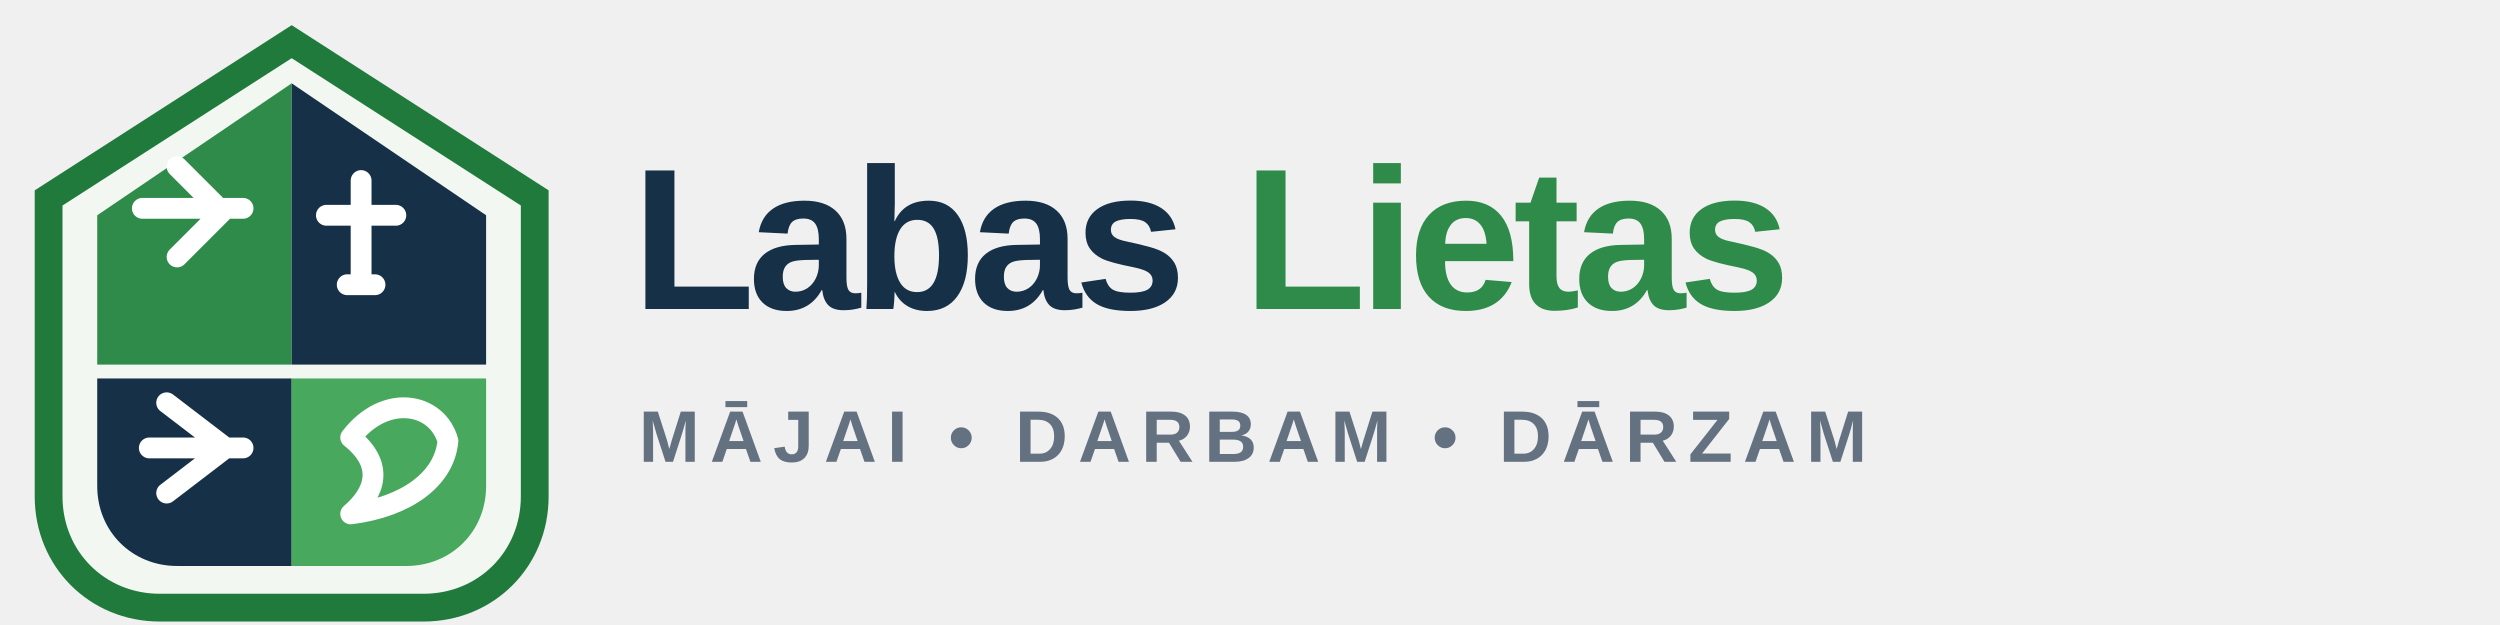
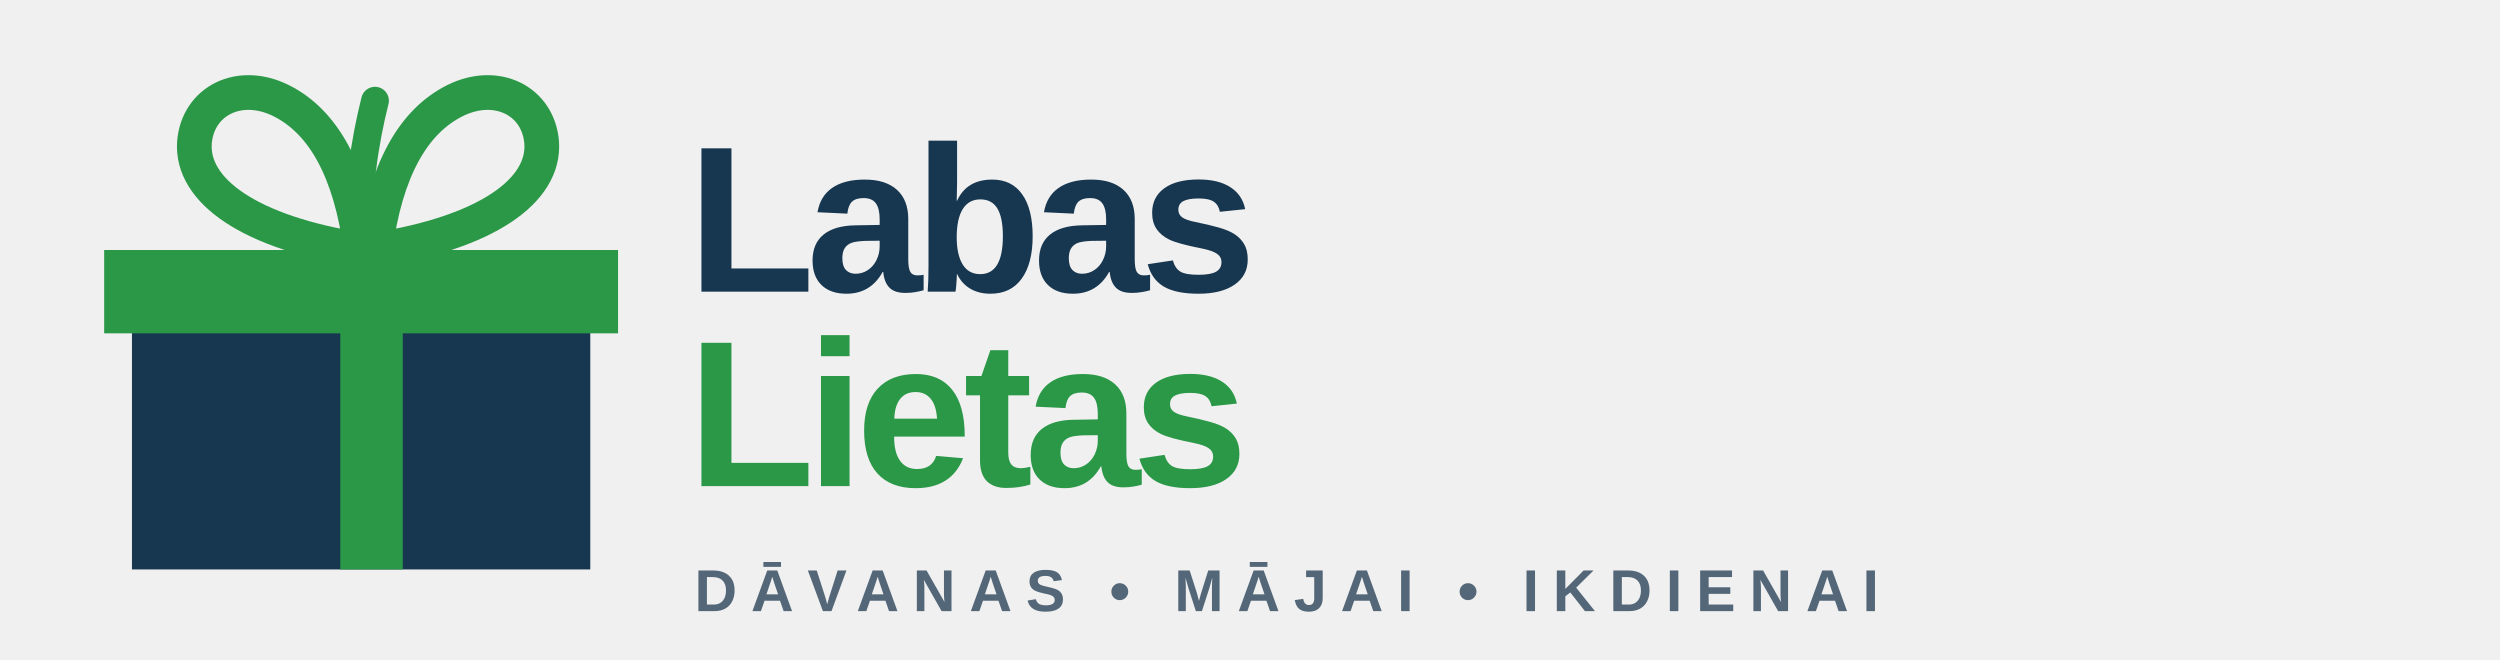
- <svg xmlns="http://www.w3.org/2000/svg" viewBox="0 0 720 180" role="img" aria-labelledby="title desc">
-   <rect width="720" height="180" fill="none" />
-   <g transform="translate(12 10)">
-     <path d="M72 2 142 47v86c0 18-14 32-32 32H34c-18 0-32-14-32-32V47L72 2Z" fill="#f3f7f2" stroke="#1f7a3c" stroke-width="8" />
-     <path d="M72 14 16 52v43h56V14Z" fill="#2f8b49" />
-     <path d="M72 14v81h56V52L72 14Z" fill="#163047" />
-     <path d="M16 99v31c0 13 10 23 23 23h33V99H16Z" fill="#163047" />
-     <path d="M72 99v54h33c13 0 23-10 23-23V99H72Z" fill="#48a85e" />
-     <g fill="none" stroke="#fff" stroke-width="6" stroke-linecap="round" stroke-linejoin="round">
-       <path d="M29 50h29m-19-12 13 13-13 13" />
-       <path d="M92 42v27m-10-17h20M88 72h8" />
-       <path d="M31 119h27m-22-13 17 13-17 13" />
-       <path d="M89 116c10-13 25-10 28 1-1 11-12 19-28 21 7-6 10-14 0-22Z" />
-     </g>
+ <svg xmlns="http://www.w3.org/2000/svg" viewBox="0 0 720 190" role="img" aria-labelledby="ll-title ll-desc">
+   <rect width="720" height="190" fill="none" />
+   <g transform="translate(12 18)">
+     <path d="M26 66h132v80H26z" fill="#17364f" rx="4" />
+     <path d="M86 66h18v80H86z" fill="#2b9848" />
+     <path d="M18 54h148v24H18z" fill="#2b9848" rx="4" />
+     <path d="M92 54c-32-5-49-17-48-31 1-12 13-18 25-12 12 6 20 20 23 43Z" fill="none" stroke="#2b9848" stroke-width="10" stroke-linecap="round" stroke-linejoin="round" />
+     <path d="M96 54c32-5 49-17 48-31-1-12-13-18-25-12-12 6-20 20-23 43Z" fill="none" stroke="#2b9848" stroke-width="10" stroke-linecap="round" stroke-linejoin="round" />
+     <path d="M91 54c0-18 2-31 5-43" stroke="#2b9848" stroke-width="8" stroke-linecap="round" />
  </g>
-   <g transform="translate(182 35)">
-     <text x="0" y="54" font-family="Arial,Helvetica,sans-serif" font-size="58" font-weight="800" letter-spacing="-2" fill="#163047">Labas</text>
-     <text x="176" y="54" font-family="Arial,Helvetica,sans-serif" font-size="58" font-weight="800" letter-spacing="-2" fill="#2f8b49">Lietas</text>
-     <text x="2" y="98" font-family="Arial,Helvetica,sans-serif" font-size="21" font-weight="700" letter-spacing="3" fill="#637180">MĀJAI • DARBAM • DĀRZAM</text>
+   <g transform="translate(198 36)">
+     <text x="0" y="48" font-family="Arial,Helvetica,sans-serif" font-size="60" font-weight="800" letter-spacing="-2.4" fill="#17364f">Labas</text>
+     <text x="0" y="104" font-family="Arial,Helvetica,sans-serif" font-size="60" font-weight="800" letter-spacing="-2.4" fill="#2b9848">Lietas</text>
+     <text x="2" y="140" font-family="Arial,Helvetica,sans-serif" font-size="17" font-weight="700" letter-spacing="4" fill="#536778">DĀVANAS • MĀJAI • IKDIENAI</text>
  </g>
</svg>
